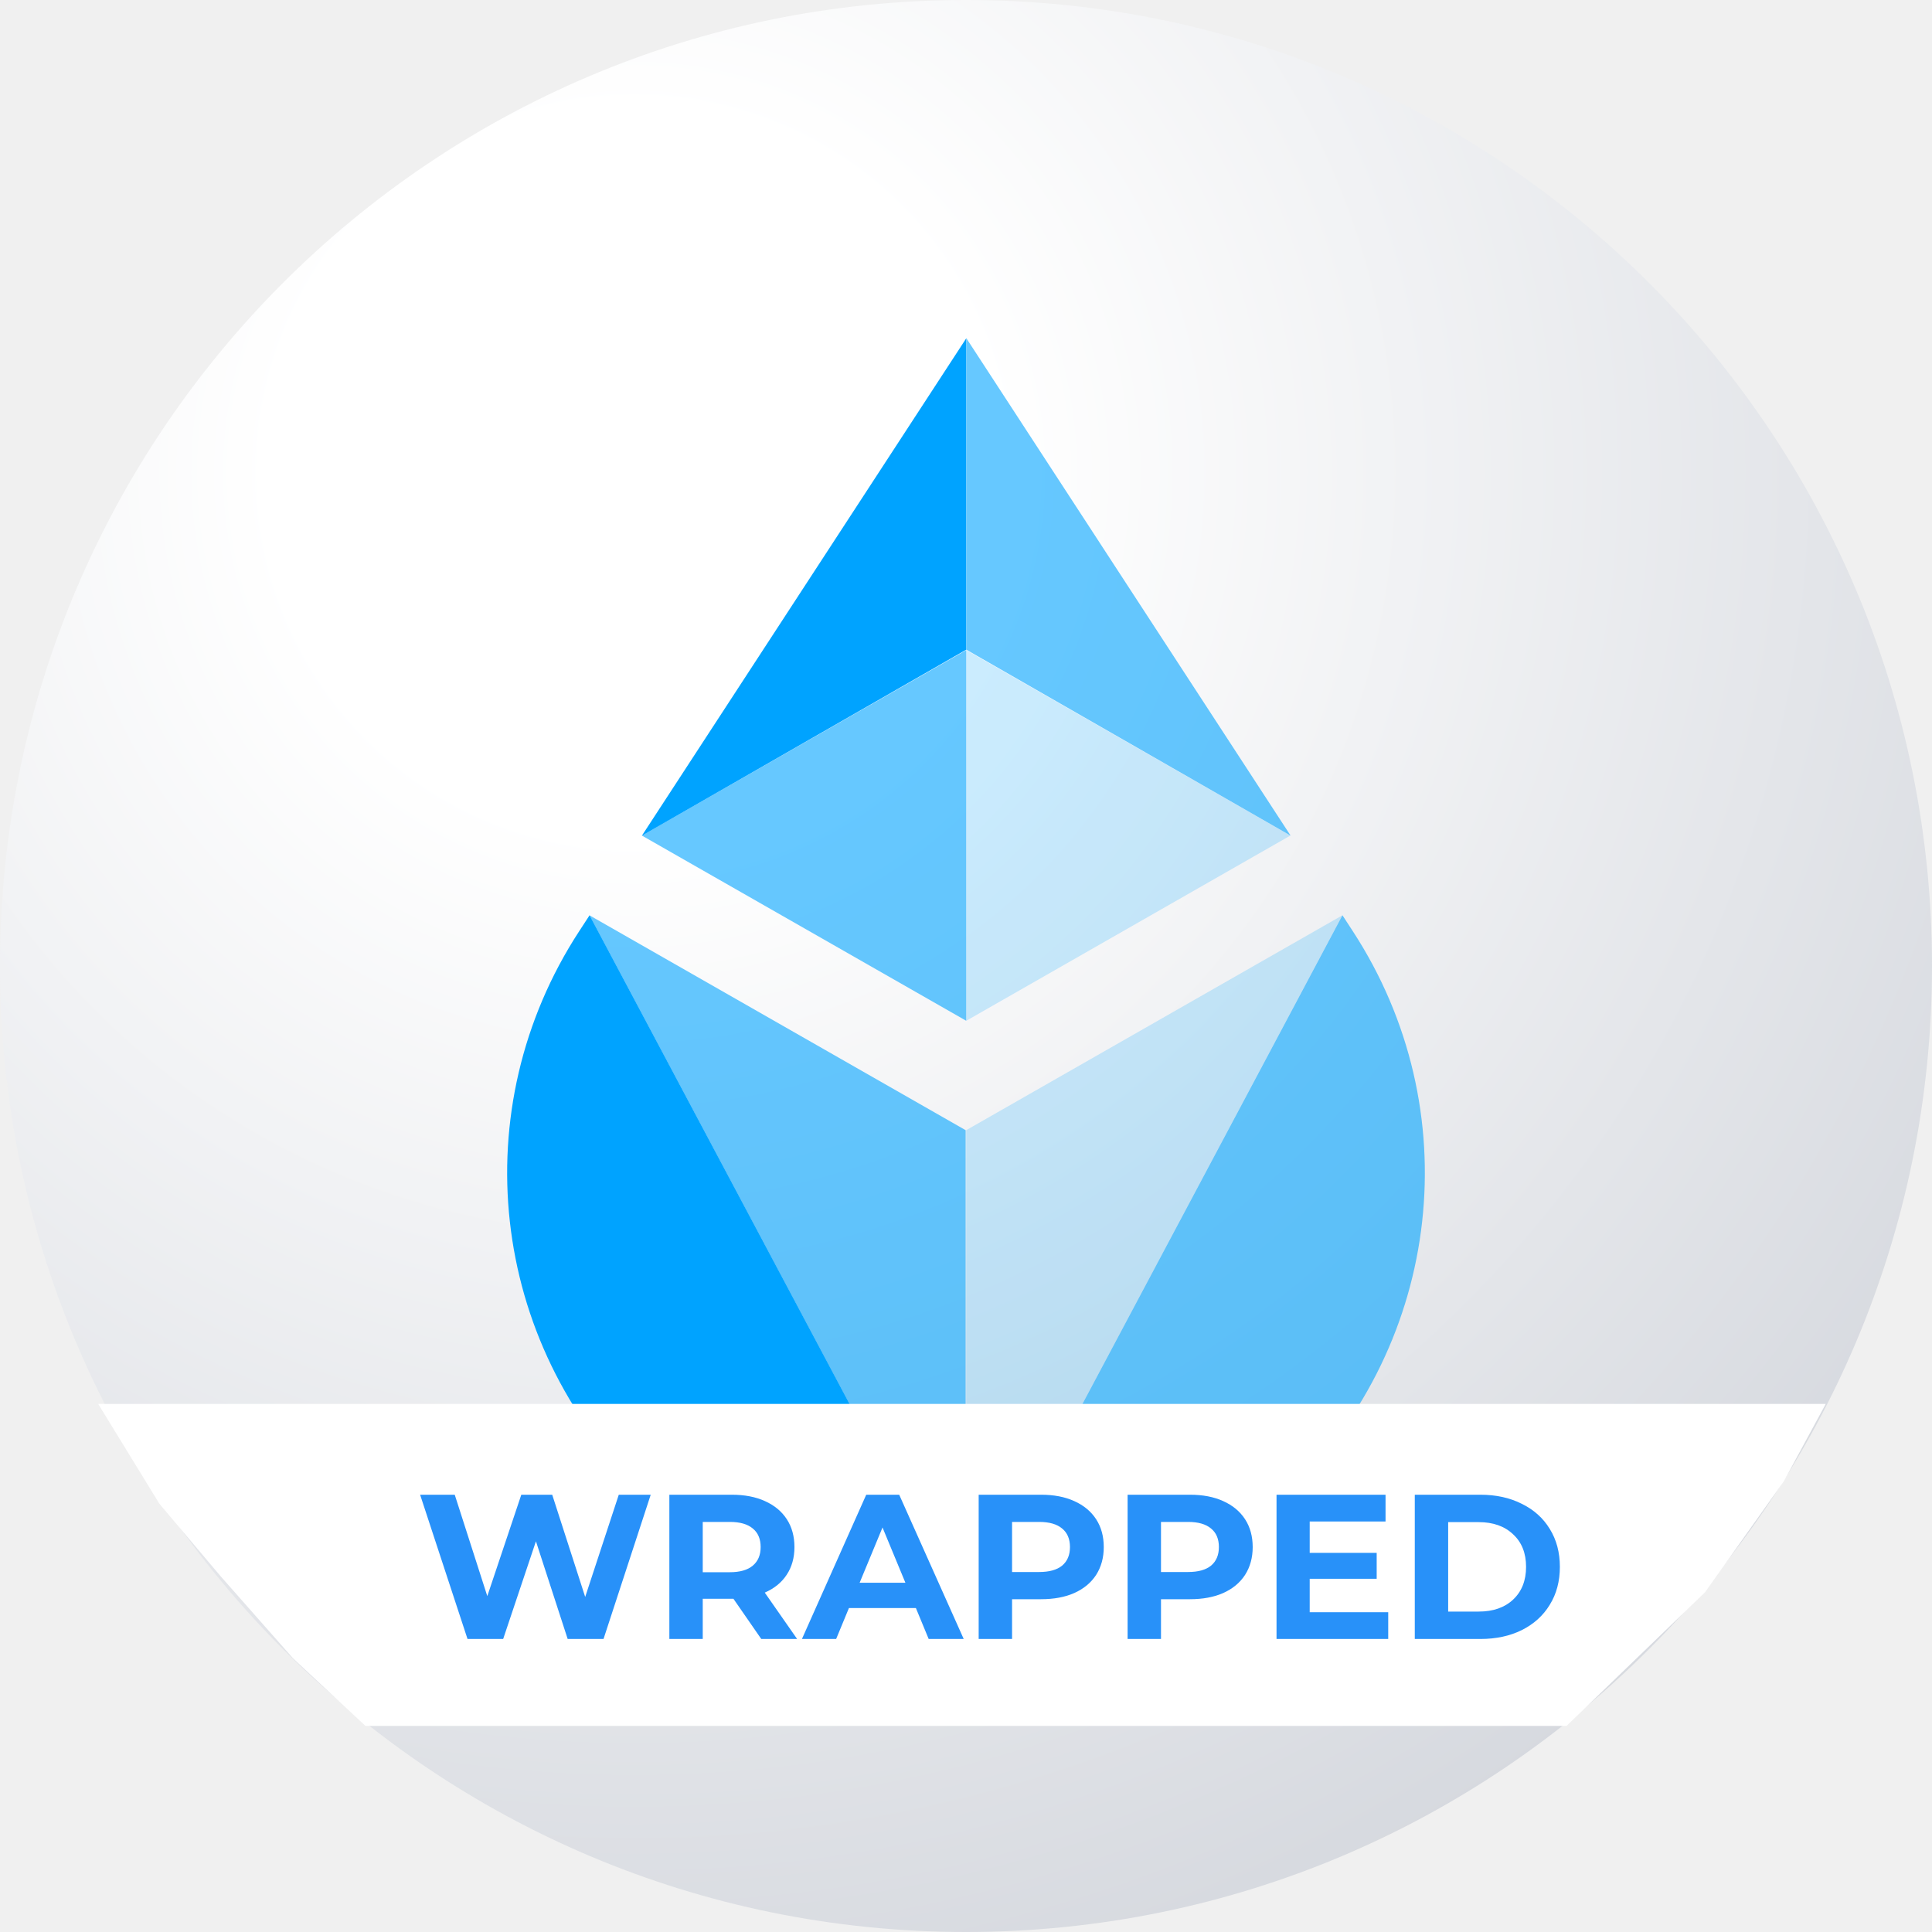
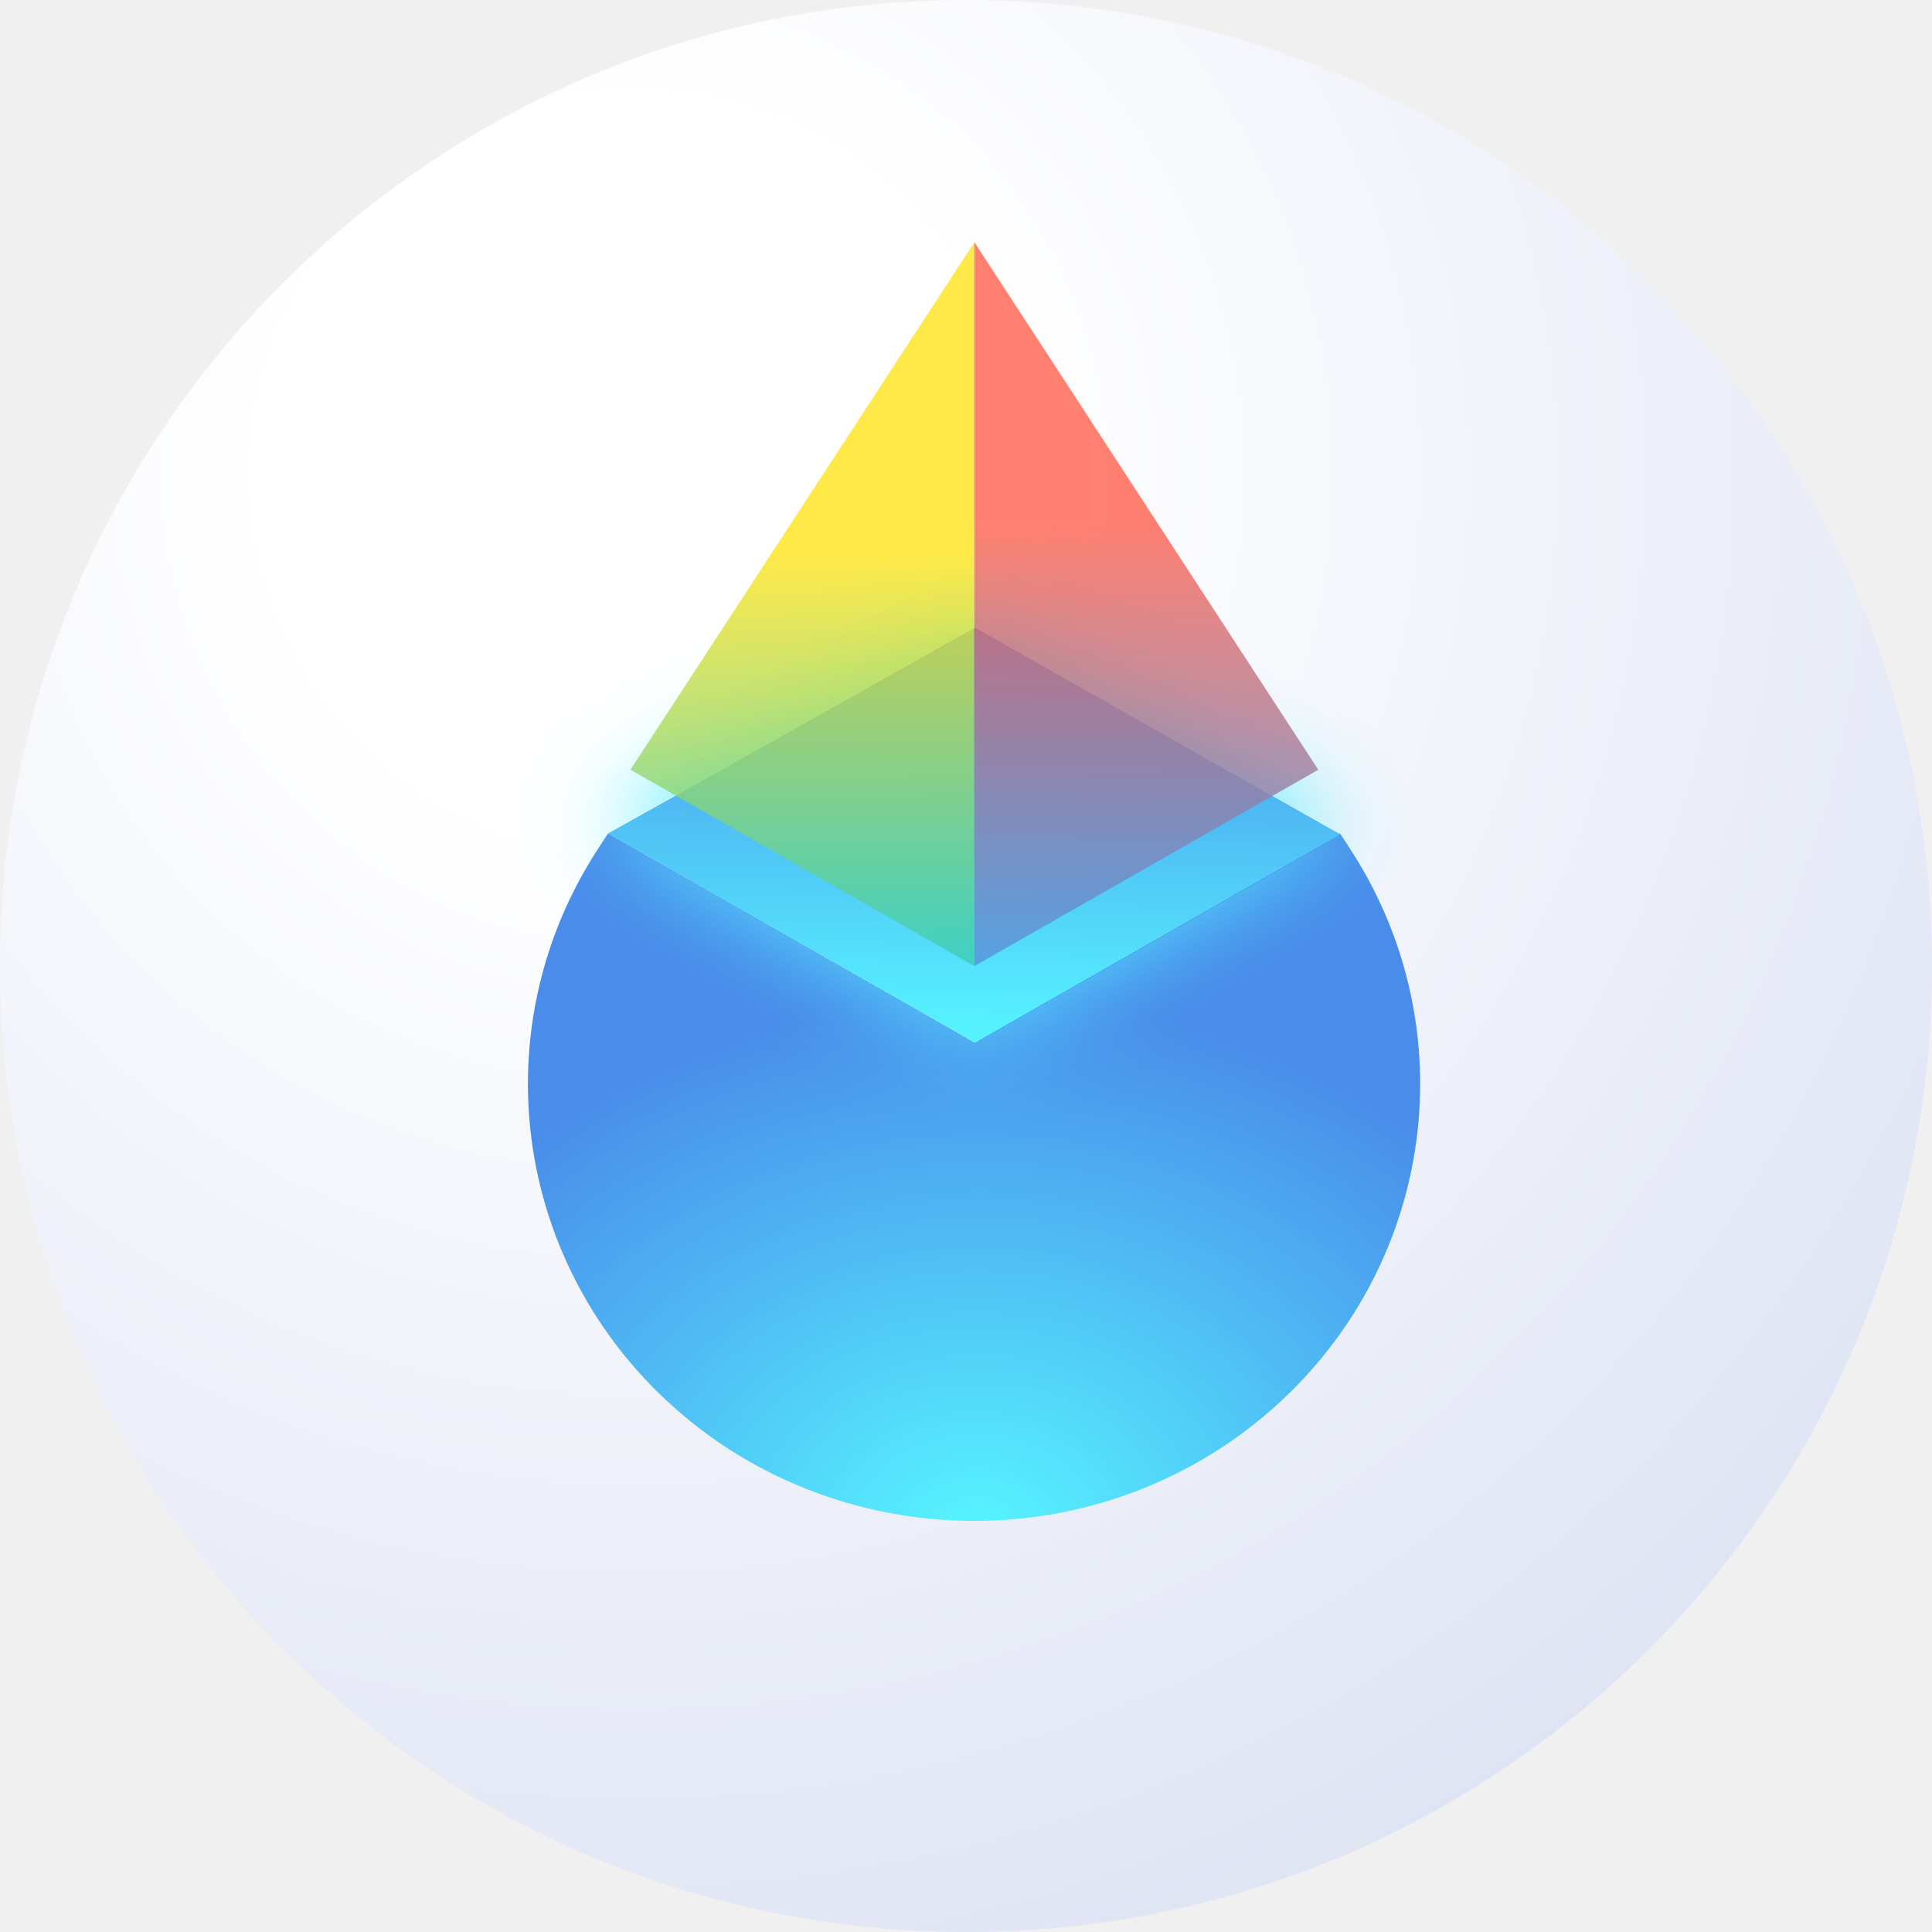
- <svg xmlns="http://www.w3.org/2000/svg" viewBox="0 0 600 600" fill="none">
-   <g clip-path="url(#clip0_711_20)">
-     <path d="M300 600C465.686 600 600 465.686 600 300C600 134.315 465.686 0 300 0C134.315 0 0 134.315 0 300C0 465.686 134.315 600 300 600Z" fill="url(#paint0_radial_711_20)" />
-     <path d="M183.093 284.253L179.901 289.147C143.914 344.352 151.952 416.65 199.224 462.97C227.036 490.219 263.484 503.847 299.934 503.85C299.934 503.85 299.934 503.85 183.093 284.253Z" fill="#00A3FF" />
-     <path opacity="0.6" d="M299.899 350.994L183.055 284.253C299.899 503.85 299.899 503.85 299.899 503.85C299.899 456.022 299.899 401.22 299.899 350.994Z" fill="#00A3FF" />
-     <path opacity="0.6" d="M416.91 284.253L420.102 289.147C456.087 344.352 448.05 416.65 400.777 462.97C372.967 490.219 336.519 503.847 300.067 503.85C300.067 503.85 300.067 503.85 416.91 284.253Z" fill="#00A3FF" />
-     <path opacity="0.2" d="M300.052 350.994L416.896 284.253C300.052 503.85 300.052 503.85 300.052 503.85C300.052 456.022 300.052 401.22 300.052 350.994Z" fill="#00A3FF" />
-     <path opacity="0.2" d="M300.085 201.9V317.01L400.732 259.492L300.085 201.9Z" fill="#00A3FF" />
-     <path opacity="0.6" d="M300.064 201.9L199.345 259.491L300.064 317.01V201.9Z" fill="#00A3FF" />
-     <path d="M300.064 105.088L199.345 259.523L300.064 201.77V105.088Z" fill="#00A3FF" />
-     <path opacity="0.6" d="M300.085 201.757L400.81 259.512L300.085 105V201.757Z" fill="#00A3FF" />
-     <path d="M30.5 436H567L554 460L529.5 494.5L486.5 536H113.5L91 515L68.5 489.5L49.5 467L30.5 436Z" fill="white" />
-     <path d="M202.087 464.2L187.431 509H176.295L166.439 478.664L156.263 509H145.191L130.471 464.2H141.223L151.335 495.688L161.895 464.2H171.495L181.735 495.944L192.167 464.2H202.087ZM236.419 509L227.779 496.52H227.267H218.243V509H207.875V464.2H227.267C231.235 464.2 234.669 464.861 237.571 466.184C240.515 467.507 242.776 469.384 244.355 471.816C245.933 474.248 246.723 477.128 246.723 480.456C246.723 483.784 245.912 486.664 244.291 489.096C242.712 491.485 240.451 493.32 237.507 494.6L247.555 509H236.419ZM236.227 480.456C236.227 477.939 235.416 476.019 233.795 474.696C232.173 473.331 229.805 472.648 226.691 472.648H218.243V488.264H226.691C229.805 488.264 232.173 487.581 233.795 486.216C235.416 484.851 236.227 482.931 236.227 480.456ZM284.441 499.4H263.641L259.673 509H249.049L269.017 464.2H279.257L299.289 509H288.409L284.441 499.4ZM281.177 491.528L274.073 474.376L266.969 491.528H281.177ZM323.329 464.2C327.297 464.2 330.732 464.861 333.633 466.184C336.577 467.507 338.838 469.384 340.417 471.816C341.996 474.248 342.785 477.128 342.785 480.456C342.785 483.741 341.996 486.621 340.417 489.096C338.838 491.528 336.577 493.405 333.633 494.728C330.732 496.008 327.297 496.648 323.329 496.648H314.305V509H303.937V464.2H323.329ZM322.753 488.2C325.868 488.2 328.236 487.539 329.857 486.216C331.478 484.851 332.289 482.931 332.289 480.456C332.289 477.939 331.478 476.019 329.857 474.696C328.236 473.331 325.868 472.648 322.753 472.648H314.305V488.2H322.753ZM369.579 464.2C373.547 464.2 376.982 464.861 379.883 466.184C382.827 467.507 385.088 469.384 386.667 471.816C388.246 474.248 389.035 477.128 389.035 480.456C389.035 483.741 388.246 486.621 386.667 489.096C385.088 491.528 382.827 493.405 379.883 494.728C376.982 496.008 373.547 496.648 369.579 496.648H360.555V509H350.187V464.2H369.579ZM369.003 488.2C372.118 488.2 374.486 487.539 376.107 486.216C377.728 484.851 378.539 482.931 378.539 480.456C378.539 477.939 377.728 476.019 376.107 474.696C374.486 473.331 372.118 472.648 369.003 472.648H360.555V488.2H369.003ZM431.125 500.68V509H396.437V464.2H430.293V472.52H406.741V482.248H427.541V490.312H406.741V500.68H431.125ZM439.375 464.2H459.727C464.591 464.2 468.879 465.139 472.591 467.016C476.345 468.851 479.247 471.453 481.295 474.824C483.385 478.195 484.431 482.12 484.431 486.6C484.431 491.08 483.385 495.005 481.295 498.376C479.247 501.747 476.345 504.371 472.591 506.248C468.879 508.083 464.591 509 459.727 509H439.375V464.2ZM459.215 500.488C463.695 500.488 467.257 499.251 469.903 496.776C472.591 494.259 473.935 490.867 473.935 486.6C473.935 482.333 472.591 478.963 469.903 476.488C467.257 473.971 463.695 472.712 459.215 472.712H449.743V500.488H459.215Z" fill="#2891F9" />
+ <svg xmlns="http://www.w3.org/2000/svg" width="600" height="600" viewBox="0 0 600 600" fill="none">
+   <g clip-path="url(#clip0_1_2)">
+     <path d="M300 600.012C465.684 600.012 600 465.697 600 300.012C600 134.326 465.684 0.012 300 0.012C134.315 0.012 0 134.326 0 300.012C0 465.697 134.315 600.012 300 600.012Z" fill="url(#paint0_radial_1_2)" />
+     <path fill-rule="evenodd" clip-rule="evenodd" d="M188.836 258.834L302.554 323.722L416.153 258.834C414.75 259.635 416.164 258.834 416.164 258.834L419.268 263.594C454.256 317.268 446.439 387.559 400.478 432.592C373.441 459.087 337.988 472.34 302.547 472.343L302.55 472.338C267.12 472.329 231.554 459.08 204.521 432.592C158.559 387.559 150.745 317.268 185.734 263.594L188.836 258.834Z" fill="url(#paint1_radial_1_2)" />
+     <g filter="url(#filter0_d_1_2)">
+       <path d="M302.792 323.847L188.833 258.831L302.792 194.86L416.312 259.138L302.792 323.847Z" fill="url(#paint2_linear_1_2)" />
+     </g>
+     <g filter="url(#filter1_b_1_2)">
+       <path d="M195.79 239.007L302.558 75.297V300.028L195.784 239.049L195.751 239.068L195.769 239.04L195.751 239.029L195.79 239.007Z" fill="url(#paint3_linear_1_2)" fill-opacity="0.8" />
+     </g>
+     <g filter="url(#filter2_b_1_2)">
+       <path d="M409.402 239.05L302.588 300.028V75.198L409.402 239.05Z" fill="url(#paint4_linear_1_2)" fill-opacity="0.8" />
+     </g>
  </g>
  <defs>
-     <radialGradient id="paint0_radial_711_20" cx="0" cy="0" r="1" gradientUnits="userSpaceOnUse" gradientTransform="translate(196 143.5) rotate(54.1675) scale(497.082)">
+     <filter id="filter0_d_1_2" x="159.833" y="162.86" width="285.478" height="186.988" filterUnits="userSpaceOnUse" color-interpolation-filters="sRGB">
+       <feFlood flood-opacity="0" result="BackgroundImageFix" />
+       <feColorMatrix in="SourceAlpha" type="matrix" values="0 0 0 0 0 0 0 0 0 0 0 0 0 0 0 0 0 0 127 0" result="hardAlpha" />
+       <feOffset dy="-3" />
+       <feGaussianBlur stdDeviation="14.5" />
+       <feComposite in2="hardAlpha" operator="out" />
+       <feColorMatrix type="matrix" values="0 0 0 0 0.333 0 0 0 0 0.922 0 0 0 0 0.996 0 0 0 1 0" />
+       <feBlend mode="normal" in2="BackgroundImageFix" result="effect1_dropShadow_1_2" />
+       <feBlend mode="normal" in="SourceGraphic" in2="effect1_dropShadow_1_2" result="shape" />
+     </filter>
+     <filter id="filter1_b_1_2" x="186.751" y="66.297" width="124.808" height="242.731" filterUnits="userSpaceOnUse" color-interpolation-filters="sRGB">
+       <feFlood flood-opacity="0" result="BackgroundImageFix" />
+       <feGaussianBlur in="BackgroundImageFix" stdDeviation="4.5" />
+       <feComposite in2="SourceAlpha" operator="in" result="effect1_backgroundBlur_1_2" />
+       <feBlend mode="normal" in="SourceGraphic" in2="effect1_backgroundBlur_1_2" result="shape" />
+     </filter>
+     <filter id="filter2_b_1_2" x="293.588" y="66.198" width="124.813" height="242.83" filterUnits="userSpaceOnUse" color-interpolation-filters="sRGB">
+       <feFlood flood-opacity="0" result="BackgroundImageFix" />
+       <feGaussianBlur in="BackgroundImageFix" stdDeviation="4.5" />
+       <feComposite in2="SourceAlpha" operator="in" result="effect1_backgroundBlur_1_2" />
+       <feBlend mode="normal" in="SourceGraphic" in2="effect1_backgroundBlur_1_2" result="shape" />
+     </filter>
+     <radialGradient id="paint0_radial_1_2" cx="0" cy="0" r="1" gradientUnits="userSpaceOnUse" gradientTransform="translate(196 143.512) rotate(54.1676) scale(497.082 497.082)">
      <stop offset="0.231" stop-color="white" />
-       <stop offset="1" stop-color="#D6D9DF" />
+       <stop offset="1" stop-color="#DFE4F4" />
    </radialGradient>
-     <clipPath id="clip0_711_20">
+     <radialGradient id="paint1_radial_1_2" cx="0" cy="0" r="1" gradientUnits="userSpaceOnUse" gradientTransform="translate(302.5 477.991) rotate(-91.9595) scale(169.057 209.477)">
+       <stop offset="0.036" stop-color="#56F2FF" />
+       <stop offset="1" stop-color="#498CEA" />
+     </radialGradient>
+     <linearGradient id="paint2_linear_1_2" x1="302.573" y1="323.848" x2="305.318" y2="194.918" gradientUnits="userSpaceOnUse">
+       <stop offset="0.036" stop-color="#56F2FF" />
+       <stop offset="1" stop-color="#498CEA" />
+     </linearGradient>
+     <linearGradient id="paint3_linear_1_2" x1="249.154" y1="75.297" x2="249.154" y2="300.028" gradientUnits="userSpaceOnUse">
+       <stop offset="0.431" stop-color="#FFE41B" />
+       <stop offset="1" stop-color="#38CBB6" />
+     </linearGradient>
+     <linearGradient id="paint4_linear_1_2" x1="355.995" y1="75.198" x2="355.995" y2="300.028" gradientUnits="userSpaceOnUse">
+       <stop offset="0.388" stop-color="#FF604C" />
+       <stop offset="1" stop-color="#5491DE" />
+     </linearGradient>
+     <clipPath id="clip0_1_2">
      <rect width="600" height="600" fill="white" />
    </clipPath>
  </defs>
</svg>
